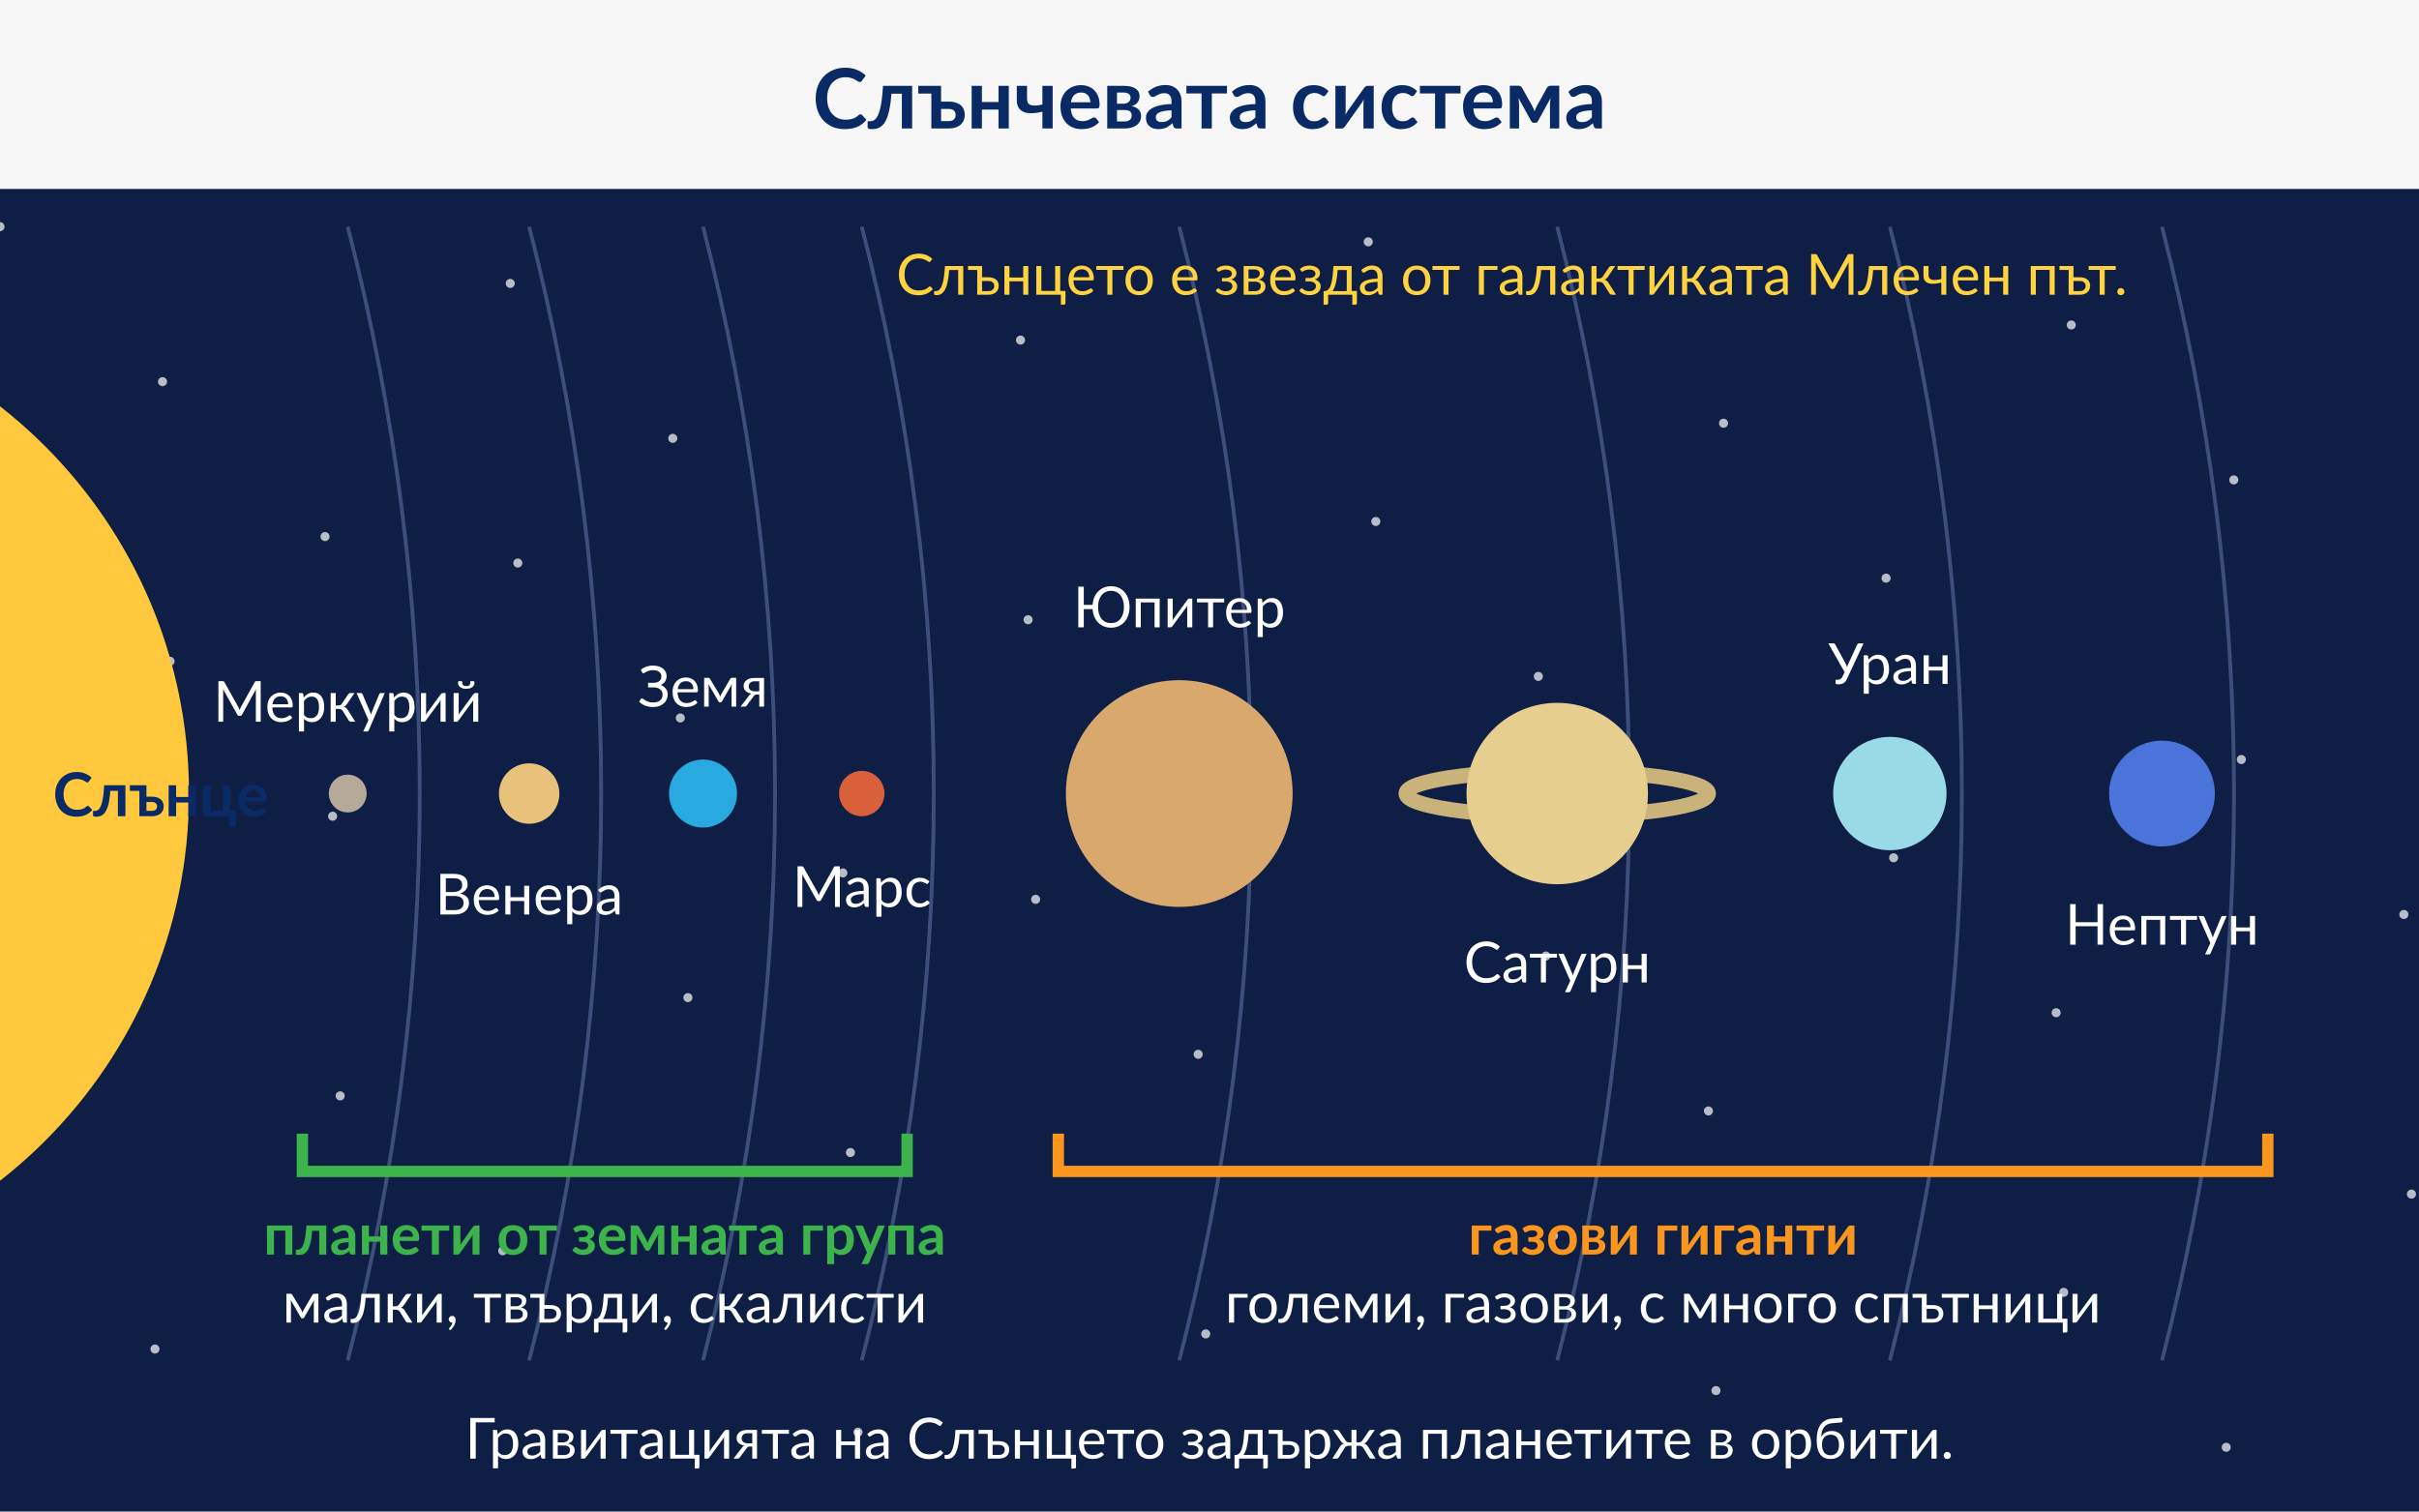
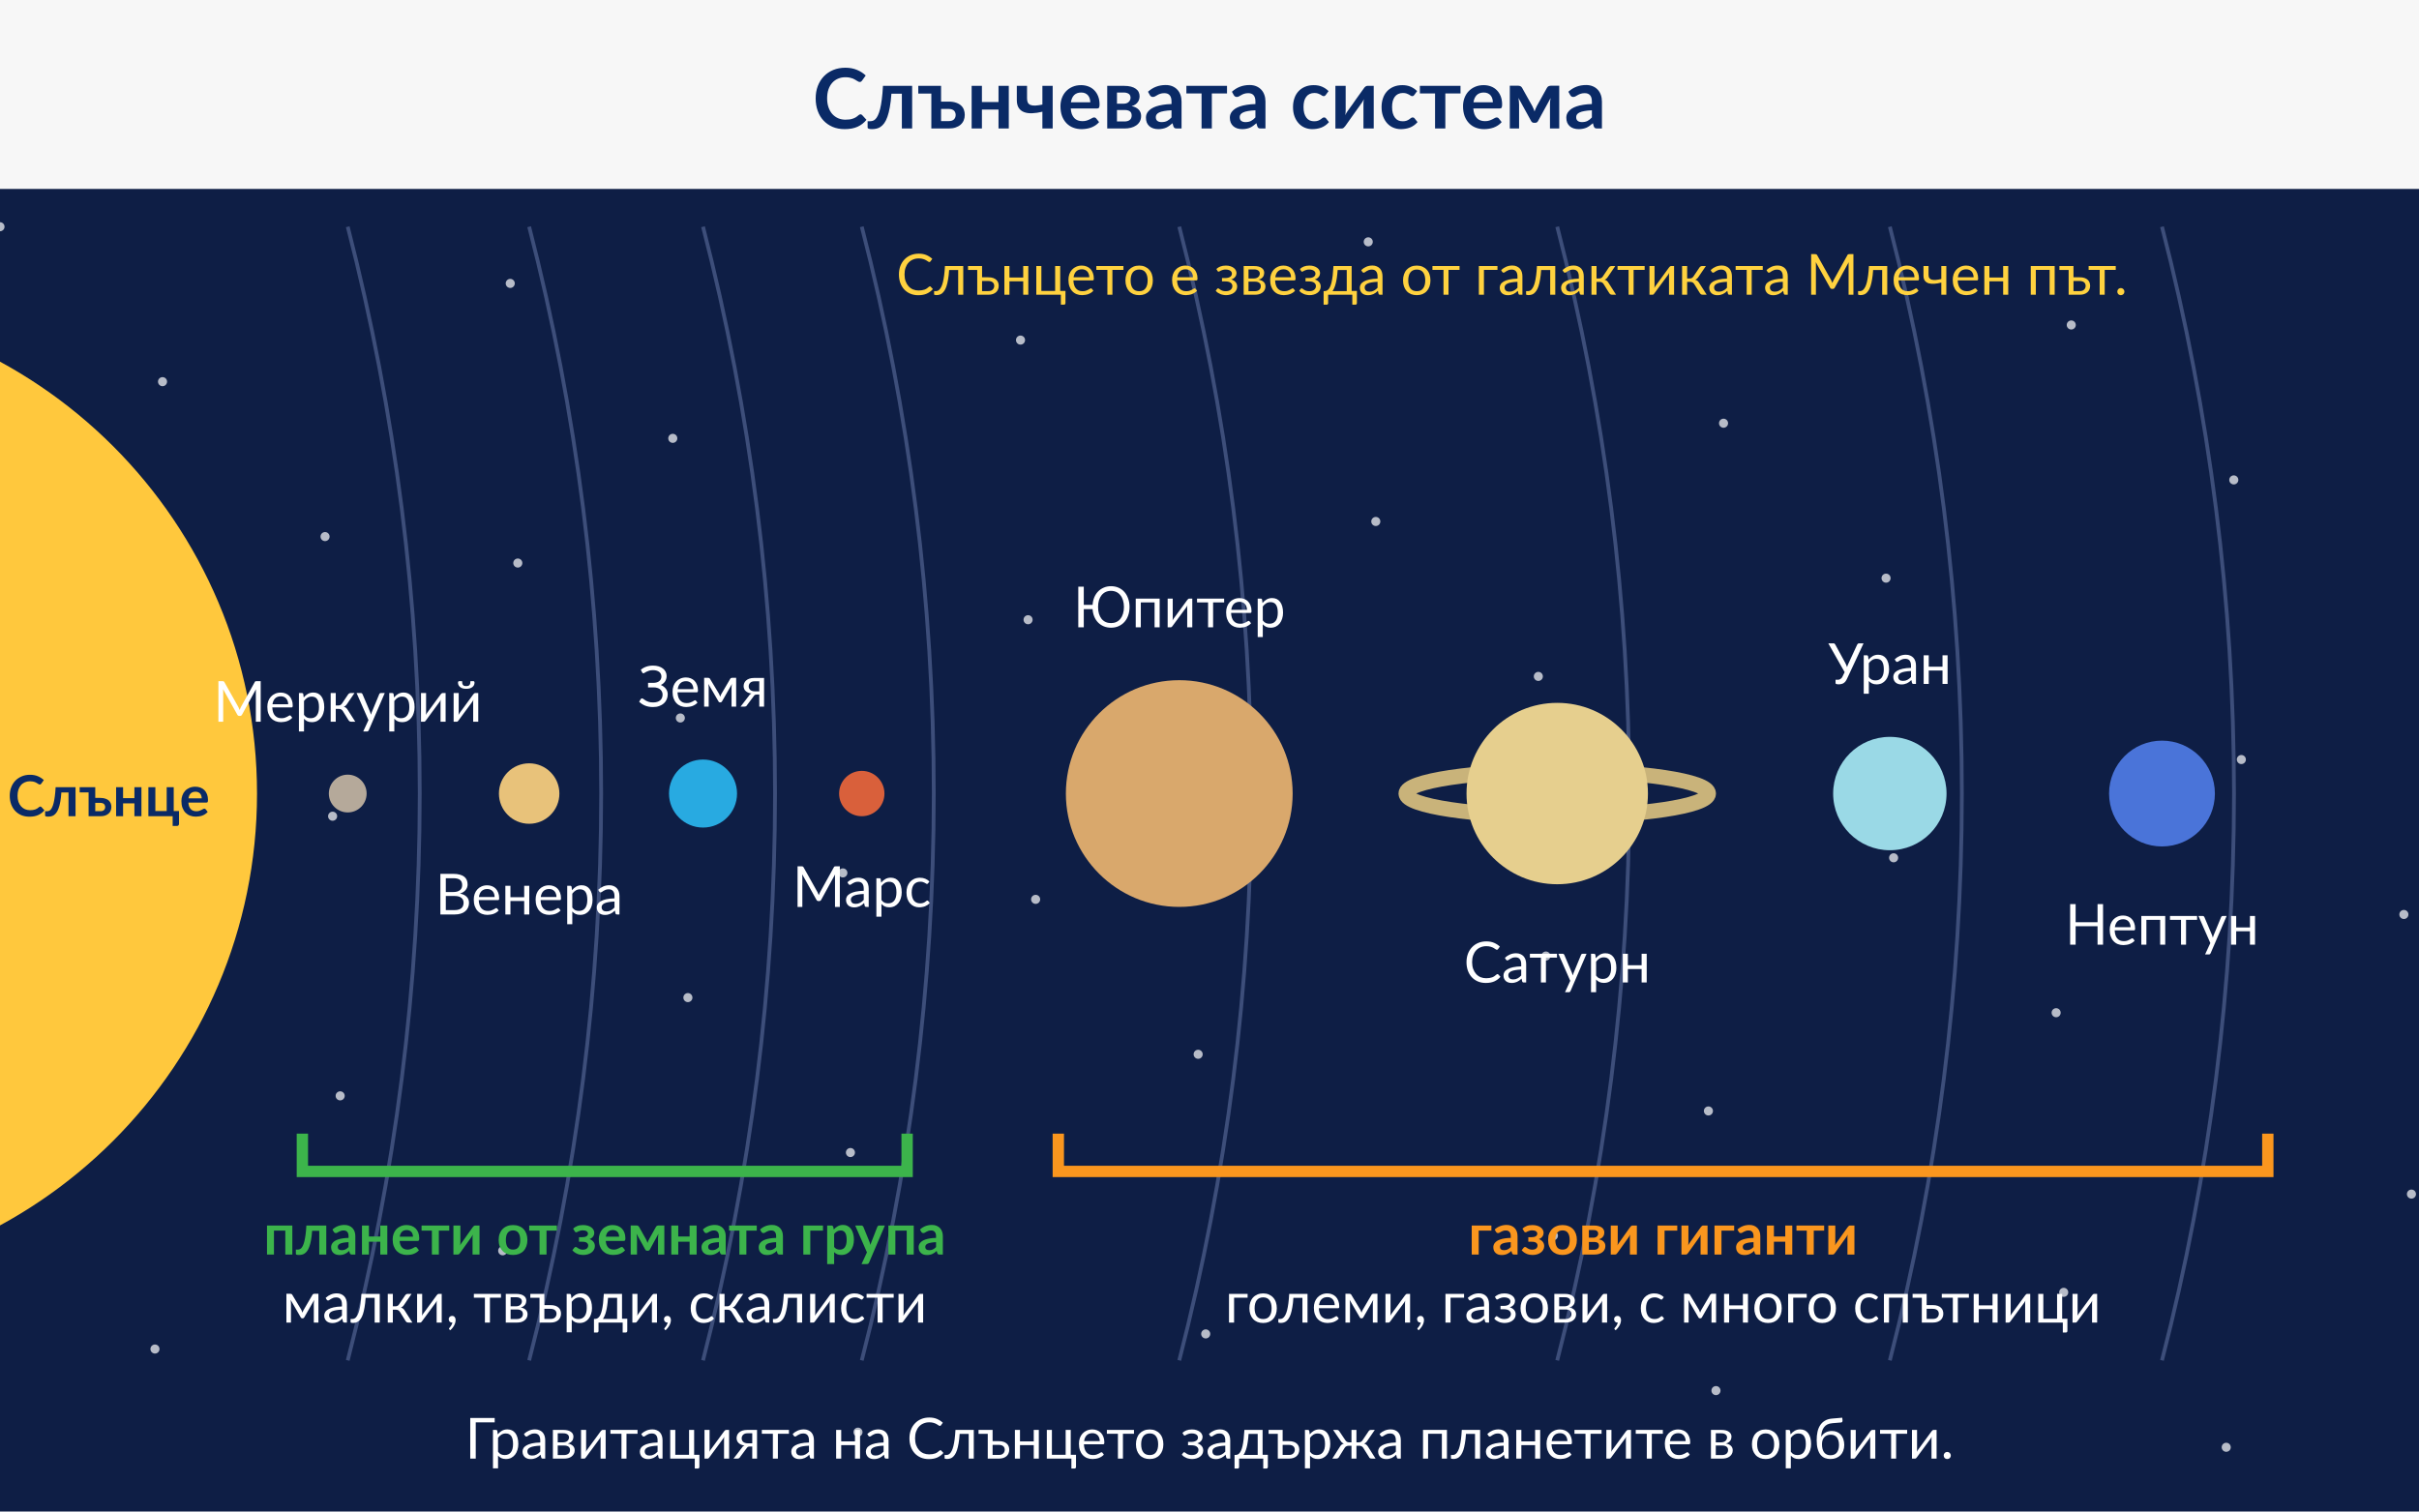
<svg xmlns="http://www.w3.org/2000/svg" viewBox="0 0 640 400" width="640" height="400" font-family="Lato, Arial, sans-serif" role="img">
  <defs>
    <marker id="a" viewBox="0 0 10 10" refX="8" refY="5" markerWidth="5" markerHeight="5" orient="auto-start-reverse">
      <path d="M0,0 L10,5 L0,10 z" fill="#0A2A66" />
    </marker>
    <marker id="o" viewBox="0 0 10 10" refX="8" refY="5" markerWidth="5" markerHeight="5" orient="auto-start-reverse">
      <path d="M0,0 L10,5 L0,10 z" fill="#FA961E" />
    </marker>
    <marker id="t" viewBox="0 0 10 10" refX="8" refY="5" markerWidth="5" markerHeight="5" orient="auto-start-reverse">
      <path d="M0,0 L10,5 L0,10 z" fill="#14BF96" />
    </marker>
    <marker id="c" viewBox="0 0 10 10" refX="8" refY="5" markerWidth="5" markerHeight="5" orient="auto-start-reverse">
      <path d="M0,0 L10,5 L0,10 z" fill="#28AAE1" />
    </marker>
    <marker id="g" viewBox="0 0 10 10" refX="8" refY="5" markerWidth="5" markerHeight="5" orient="auto-start-reverse">
      <path d="M0,0 L10,5 L0,10 z" fill="#3CB44B" />
    </marker>
    <marker id="gr" viewBox="0 0 10 10" refX="8" refY="5" markerWidth="5" markerHeight="5" orient="auto-start-reverse">
      <path d="M0,0 L10,5 L0,10 z" fill="#5A6478" />
    </marker>
  </defs>
  <rect width="640" height="400" fill="#F7F7F7" />
  <text x="320" y="34" font-size="22" text-anchor="middle" font-weight="bold" fill="#0A2A66">Слънчевата система</text>
  <rect x="0" y="50" width="640" height="350" fill="#0E1E45" />
  <circle cx="0" cy="60" r="1.2" fill="#fff" stroke="none" stroke-width="2" opacity="0.7" />
  <circle cx="137" cy="149" r="1.2" fill="#fff" stroke="none" stroke-width="2" opacity="0.7" />
  <circle cx="274" cy="238" r="1.2" fill="#fff" stroke="none" stroke-width="2" opacity="0.7" />
  <circle cx="411" cy="327" r="1.2" fill="#fff" stroke="none" stroke-width="2" opacity="0.7" />
  <circle cx="548" cy="86" r="1.2" fill="#fff" stroke="none" stroke-width="2" opacity="0.7" />
  <circle cx="45" cy="175" r="1.2" fill="#fff" stroke="none" stroke-width="2" opacity="0.7" />
  <circle cx="182" cy="264" r="1.2" fill="#fff" stroke="none" stroke-width="2" opacity="0.7" />
  <circle cx="319" cy="353" r="1.2" fill="#fff" stroke="none" stroke-width="2" opacity="0.7" />
  <circle cx="456" cy="112" r="1.2" fill="#fff" stroke="none" stroke-width="2" opacity="0.7" />
  <circle cx="593" cy="201" r="1.2" fill="#fff" stroke="none" stroke-width="2" opacity="0.7" />
  <circle cx="90" cy="290" r="1.2" fill="#fff" stroke="none" stroke-width="2" opacity="0.7" />
  <circle cx="227" cy="379" r="1.2" fill="#fff" stroke="none" stroke-width="2" opacity="0.7" />
  <circle cx="364" cy="138" r="1.2" fill="#fff" stroke="none" stroke-width="2" opacity="0.7" />
  <circle cx="501" cy="227" r="1.2" fill="#fff" stroke="none" stroke-width="2" opacity="0.7" />
  <circle cx="638" cy="316" r="1.2" fill="#fff" stroke="none" stroke-width="2" opacity="0.7" />
  <circle cx="135" cy="75" r="1.2" fill="#fff" stroke="none" stroke-width="2" opacity="0.7" />
  <circle cx="272" cy="164" r="1.2" fill="#fff" stroke="none" stroke-width="2" opacity="0.7" />
  <circle cx="409" cy="253" r="1.2" fill="#fff" stroke="none" stroke-width="2" opacity="0.7" />
  <circle cx="546" cy="342" r="1.2" fill="#fff" stroke="none" stroke-width="2" opacity="0.7" />
  <circle cx="43" cy="101" r="1.2" fill="#fff" stroke="none" stroke-width="2" opacity="0.7" />
  <circle cx="180" cy="190" r="1.2" fill="#fff" stroke="none" stroke-width="2" opacity="0.7" />
  <circle cx="317" cy="279" r="1.2" fill="#fff" stroke="none" stroke-width="2" opacity="0.7" />
  <circle cx="454" cy="368" r="1.2" fill="#fff" stroke="none" stroke-width="2" opacity="0.7" />
  <circle cx="591" cy="127" r="1.2" fill="#fff" stroke="none" stroke-width="2" opacity="0.7" />
  <circle cx="88" cy="216" r="1.2" fill="#fff" stroke="none" stroke-width="2" opacity="0.7" />
  <circle cx="225" cy="305" r="1.2" fill="#fff" stroke="none" stroke-width="2" opacity="0.7" />
  <circle cx="362" cy="64" r="1.2" fill="#fff" stroke="none" stroke-width="2" opacity="0.7" />
  <circle cx="499" cy="153" r="1.2" fill="#fff" stroke="none" stroke-width="2" opacity="0.7" />
  <circle cx="636" cy="242" r="1.2" fill="#fff" stroke="none" stroke-width="2" opacity="0.7" />
  <circle cx="133" cy="331" r="1.2" fill="#fff" stroke="none" stroke-width="2" opacity="0.7" />
  <circle cx="270" cy="90" r="1.2" fill="#fff" stroke="none" stroke-width="2" opacity="0.7" />
  <circle cx="407" cy="179" r="1.2" fill="#fff" stroke="none" stroke-width="2" opacity="0.7" />
  <circle cx="544" cy="268" r="1.2" fill="#fff" stroke="none" stroke-width="2" opacity="0.7" />
  <circle cx="41" cy="357" r="1.2" fill="#fff" stroke="none" stroke-width="2" opacity="0.7" />
  <circle cx="178" cy="116" r="1.2" fill="#fff" stroke="none" stroke-width="2" opacity="0.7" />
  <circle cx="315" cy="205" r="1.2" fill="#fff" stroke="none" stroke-width="2" opacity="0.7" />
  <circle cx="452" cy="294" r="1.2" fill="#fff" stroke="none" stroke-width="2" opacity="0.7" />
  <circle cx="589" cy="383" r="1.2" fill="#fff" stroke="none" stroke-width="2" opacity="0.7" />
  <circle cx="86" cy="142" r="1.2" fill="#fff" stroke="none" stroke-width="2" opacity="0.7" />
  <circle cx="223" cy="231" r="1.2" fill="#fff" stroke="none" stroke-width="2" opacity="0.7" />
-   <circle cx="-80" cy="210" r="130" fill="#FFC83D" stroke="none" stroke-width="2" />
-   <text x="14" y="216" font-size="16" text-anchor="start" font-weight="bold" fill="#0A2A66">Слънце</text>
+   <circle cx="-62" cy="210" r="130" fill="#FFC83D" stroke="none" stroke-width="2" />
+   <text x="2" y="216" font-size="15" text-anchor="start" font-weight="bold" fill="#0A2A66">Слънце</text>
  <path d="M92,60 A600,600 0 0 1 92,360" fill="none" stroke="#3D4E7A" stroke-width="1" />
  <path d="M140,60 A600,600 0 0 1 140,360" fill="none" stroke="#3D4E7A" stroke-width="1" />
  <path d="M186,60 A600,600 0 0 1 186,360" fill="none" stroke="#3D4E7A" stroke-width="1" />
  <path d="M228,60 A600,600 0 0 1 228,360" fill="none" stroke="#3D4E7A" stroke-width="1" />
  <path d="M312,60 A600,600 0 0 1 312,360" fill="none" stroke="#3D4E7A" stroke-width="1" />
  <path d="M412,60 A600,600 0 0 1 412,360" fill="none" stroke="#3D4E7A" stroke-width="1" />
  <path d="M500,60 A600,600 0 0 1 500,360" fill="none" stroke="#3D4E7A" stroke-width="1" />
  <path d="M572,60 A600,600 0 0 1 572,360" fill="none" stroke="#3D4E7A" stroke-width="1" />
  <circle cx="92" cy="210" r="5" fill="#B5A99A" stroke="none" stroke-width="2" />
  <text x="92" y="191" font-size="15" text-anchor="middle" font-weight="normal" fill="#fff">Меркурий</text>
  <circle cx="140" cy="210" r="8" fill="#E8C27A" stroke="none" stroke-width="2" />
  <text x="140" y="242" font-size="15" text-anchor="middle" font-weight="normal" fill="#fff">Венера</text>
  <circle cx="186" cy="210" r="9" fill="#28AAE1" stroke="none" stroke-width="2" />
  <text x="186" y="187" font-size="15" text-anchor="middle" font-weight="normal" fill="#fff">Земя</text>
  <circle cx="228" cy="210" r="6" fill="#D9603B" stroke="none" stroke-width="2" />
  <text x="228" y="240" font-size="15" text-anchor="middle" font-weight="normal" fill="#fff">Марс</text>
  <circle cx="312" cy="210" r="30" fill="#D9A86C" stroke="none" stroke-width="2" />
  <text x="312" y="166" font-size="15" text-anchor="middle" font-weight="normal" fill="#fff">Юпитер</text>
  <ellipse cx="412" cy="210" rx="40" ry="6" fill="none" stroke="#C9B37A" stroke-width="4" />
  <circle cx="412" cy="210" r="24" fill="#E6CF8E" stroke="none" stroke-width="2" />
  <text x="412" y="260" font-size="15" text-anchor="middle" font-weight="normal" fill="#fff">Сатурн</text>
  <circle cx="500" cy="210" r="15" fill="#9AD9E6" stroke="none" stroke-width="2" />
  <text x="500" y="181" font-size="15" text-anchor="middle" font-weight="normal" fill="#fff">Уран</text>
  <circle cx="572" cy="210" r="14" fill="#4A74D9" stroke="none" stroke-width="2" />
  <text x="572" y="250" font-size="15" text-anchor="middle" font-weight="normal" fill="#fff">Нептун</text>
  <path d="M80,300 L80,310 L240,310 L240,300" fill="none" stroke="#3CB44B" stroke-width="3" />
  <text x="160" y="332" font-size="15" text-anchor="middle" font-weight="bold" fill="#3CB44B">планети от земната група</text>
  <text x="160" y="350" font-size="15" text-anchor="middle" font-weight="normal" fill="#fff">малки, твърди, скалисти</text>
  <path d="M280,300 L280,310 L600,310 L600,300" fill="none" stroke="#FA961E" stroke-width="3" />
  <text x="440" y="332" font-size="15" text-anchor="middle" font-weight="bold" fill="#FA961E">газови гиганти</text>
  <text x="440" y="350" font-size="15" text-anchor="middle" font-weight="normal" fill="#fff">големи, газови, с много спътници</text>
  <text x="320" y="386" font-size="15" text-anchor="middle" font-weight="normal" fill="#fff">Гравитацията на Слънцето задържа планетите в орбити.</text>
  <text x="400" y="78" font-size="15" text-anchor="middle" font-weight="normal" fill="#FFD23F">Слънцето е звезда от галактиката Млечен път.</text>
</svg>
